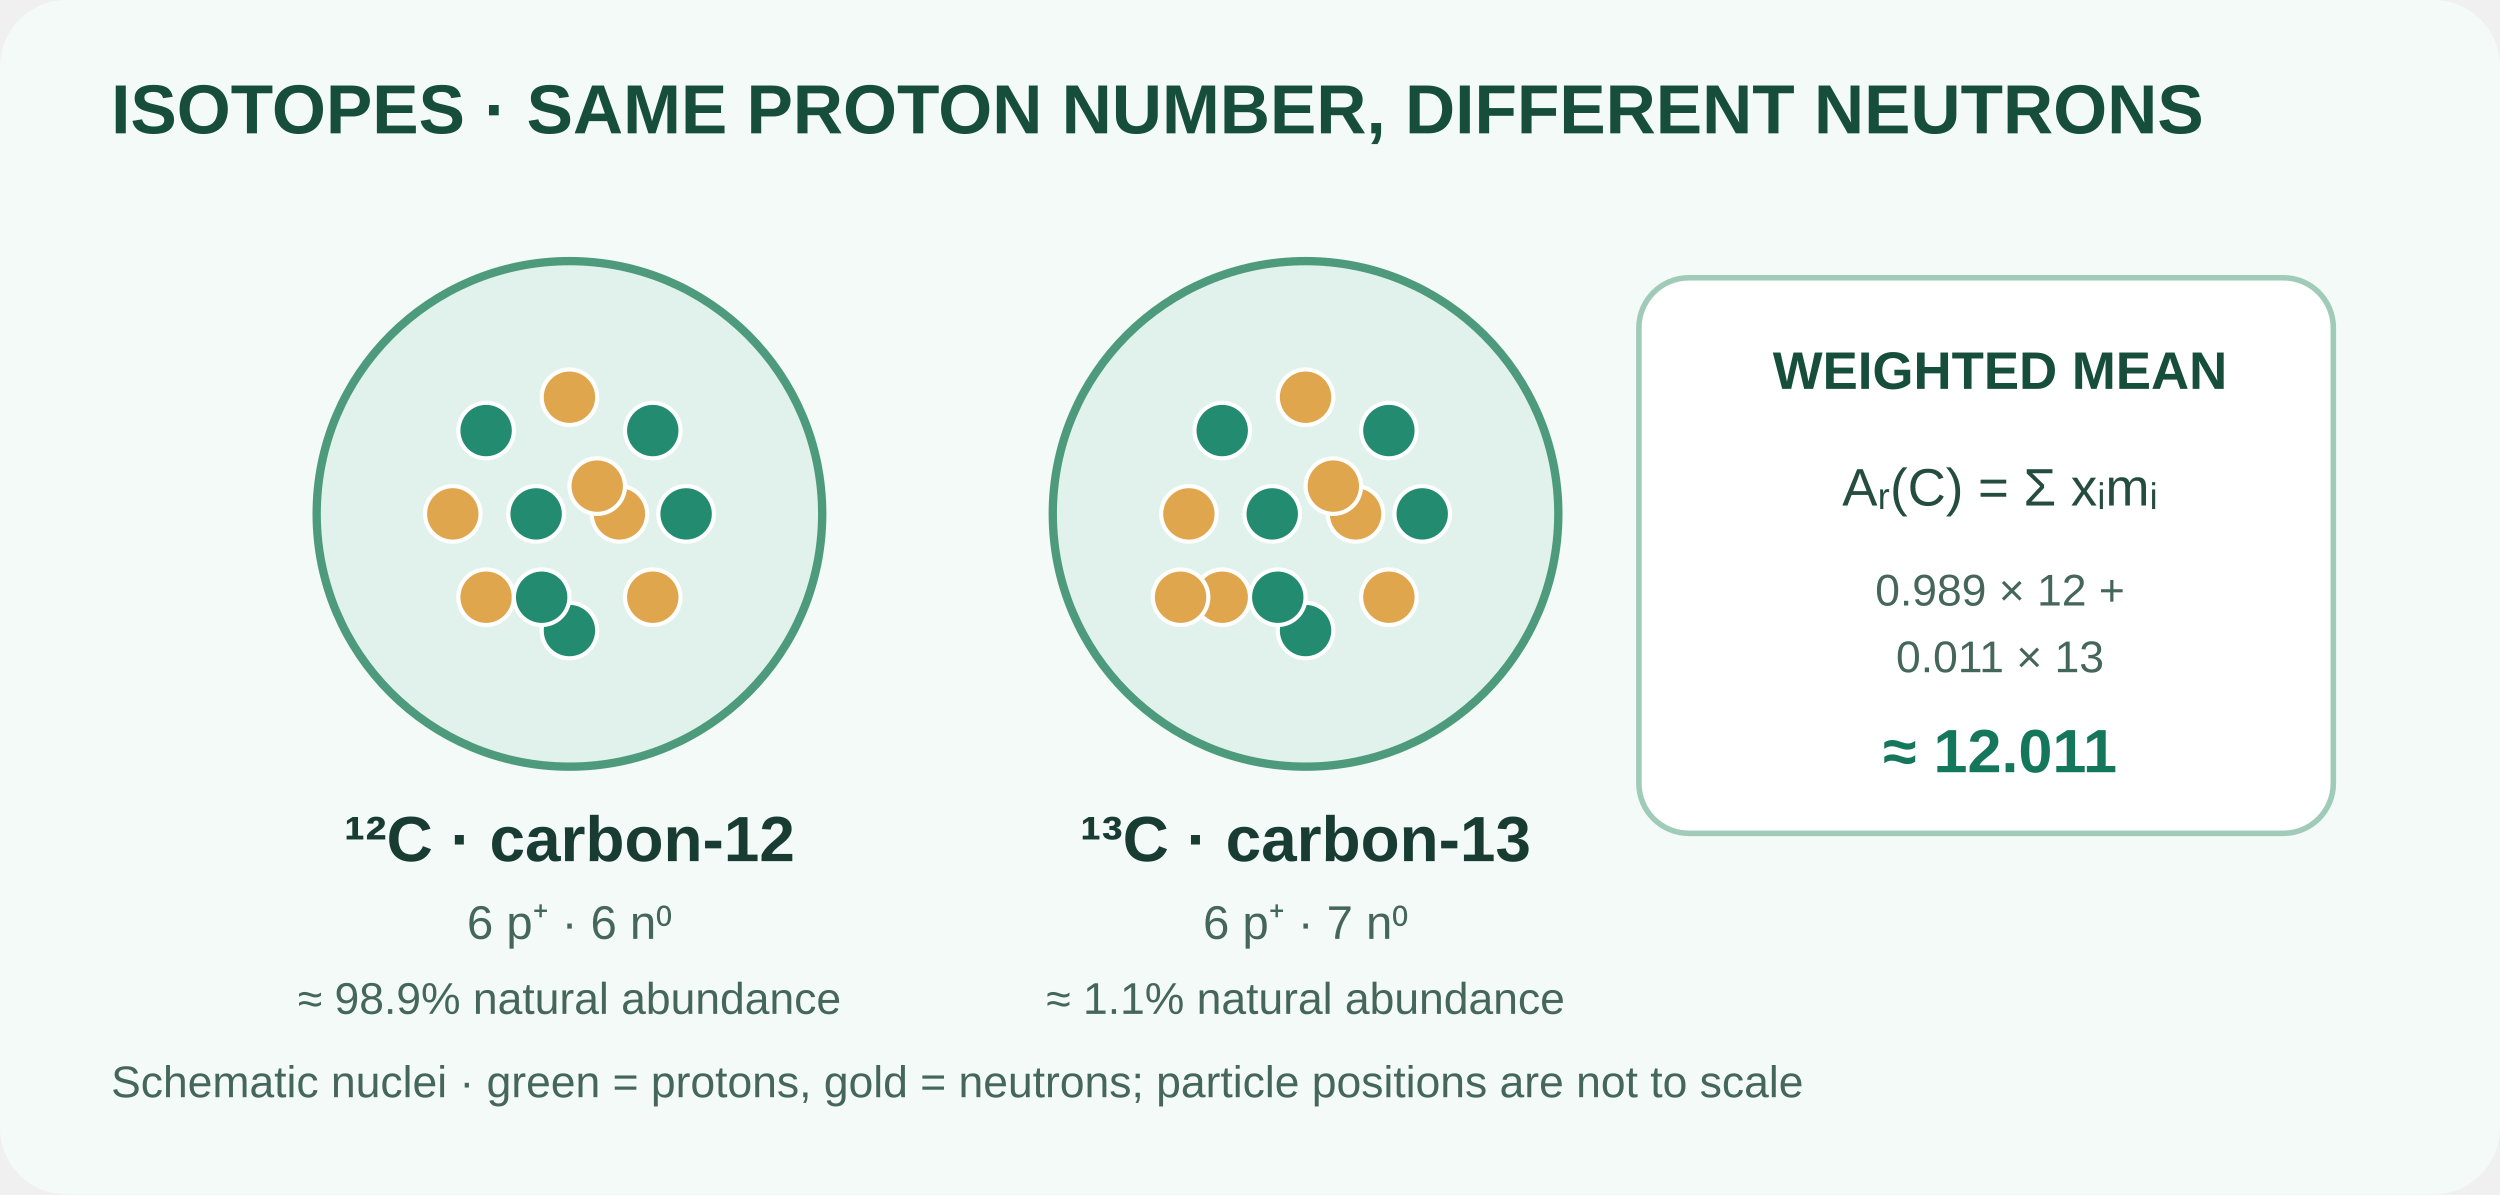
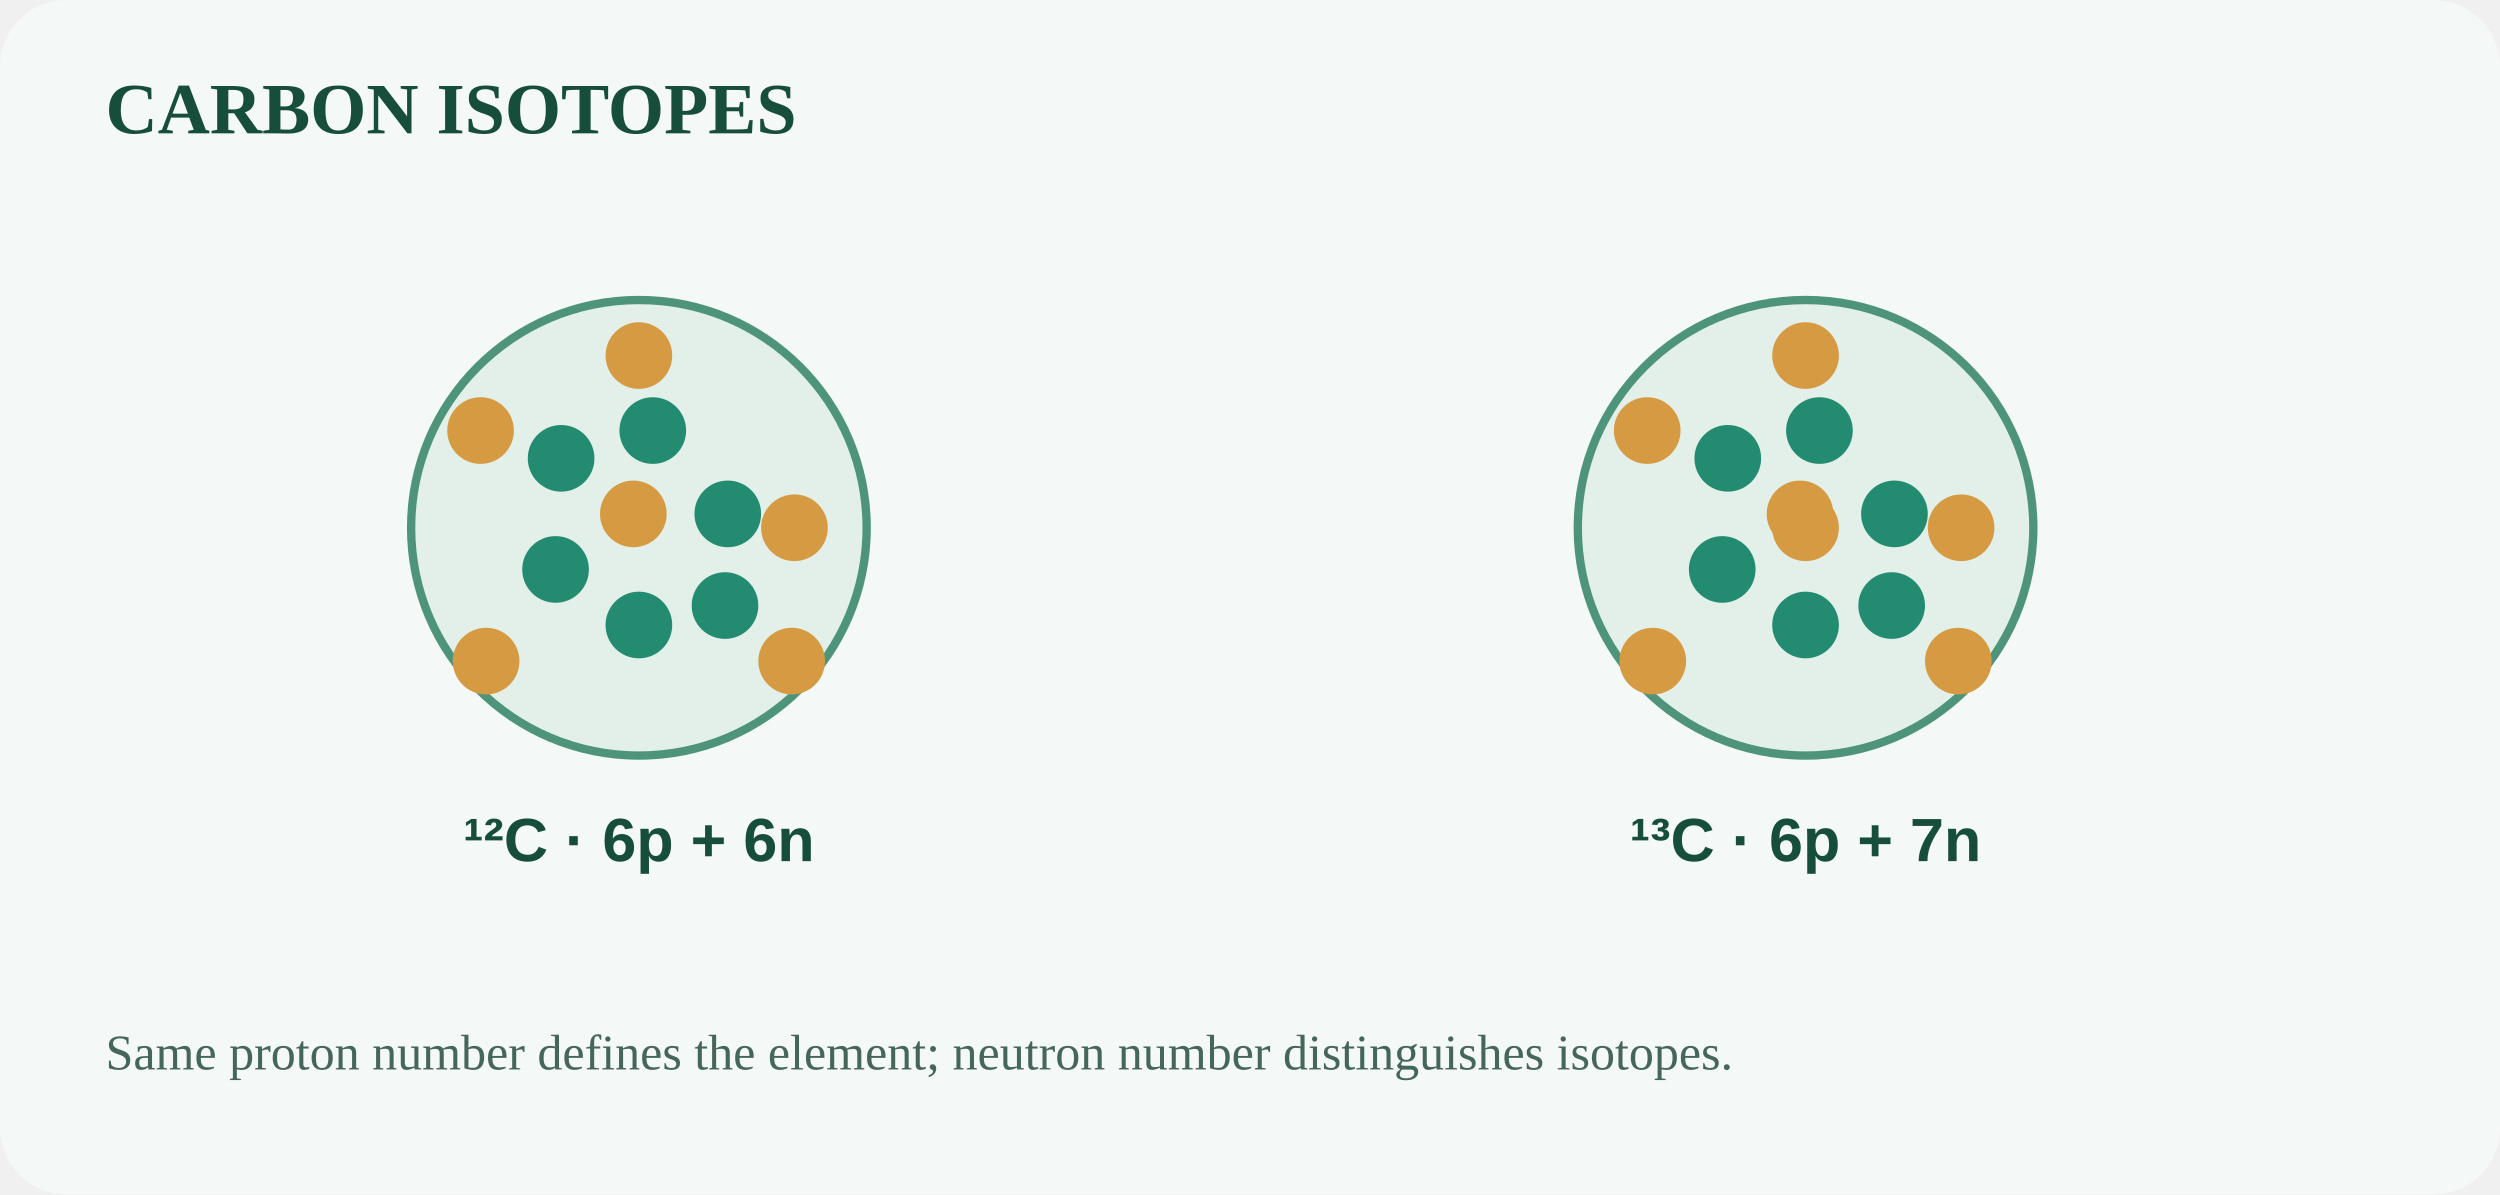
<svg xmlns="http://www.w3.org/2000/svg" viewBox="0 0 900 430" role="img" aria-labelledby="t d">
-   <rect width="900" height="430" rx="24" fill="#f3faf7" />
-   <text x="40" y="48" fill="#164e3b" font-family="Arial" font-size="25" font-weight="700">ISOTOPES · SAME PROTON NUMBER, DIFFERENT NEUTRONS</text>
+   <rect width="900" height="430" rx="24" fill="#f4f8f6" />
+   <text x="38" y="48" font-size="26" font-weight="700" fill="#164e3b">CARBON ISOTOPES</text>
  <g font-family="Arial" text-anchor="middle">
-     <g transform="translate(205 185)">
-       <circle r="91" fill="#e1f1eb" stroke="#4d9b7c" stroke-width="3" />
-       <circle cx="-30" cy="-30" r="10" fill="#238b70" stroke="#fff" stroke-width="1.5" />
-       <circle cx="0" cy="-42" r="10" fill="#e0a64d" stroke="#fff" stroke-width="1.5" />
-       <circle cx="30" cy="-30" r="10" fill="#238b70" stroke="#fff" stroke-width="1.5" />
-       <circle cx="-42" cy="0" r="10" fill="#e0a64d" stroke="#fff" stroke-width="1.5" />
-       <circle cx="-12" cy="0" r="10" fill="#238b70" stroke="#fff" stroke-width="1.5" />
-       <circle cx="18" cy="0" r="10" fill="#e0a64d" stroke="#fff" stroke-width="1.5" />
-       <circle cx="42" cy="0" r="10" fill="#238b70" stroke="#fff" stroke-width="1.5" />
-       <circle cx="-30" cy="30" r="10" fill="#e0a64d" stroke="#fff" stroke-width="1.5" />
-       <circle cx="0" cy="42" r="10" fill="#238b70" stroke="#fff" stroke-width="1.5" />
-       <circle cx="30" cy="30" r="10" fill="#e0a64d" stroke="#fff" stroke-width="1.5" />
-       <circle cx="-10" cy="30" r="10" fill="#238b70" stroke="#fff" stroke-width="1.5" />
-       <circle cx="10" cy="-10" r="10" fill="#e0a64d" stroke="#fff" stroke-width="1.5" />
-       <text y="125" font-size="23" font-weight="700" fill="#183c31">¹²C · carbon-12</text>
-       <text y="153" font-size="17" fill="#45665b">6 p⁺ · 6 n⁰</text>
-       <text y="180" font-size="16" fill="#45665b">≈ 98.9% natural abundance</text>
+     <g transform="translate(230 190)">
+       <circle r="82" fill="#e2f0e9" stroke="#4d947a" stroke-width="3" />
+       <g fill="#238b70">
+         <circle cx="-28" cy="-25" r="12" />
+         <circle cx="5" cy="-35" r="12" />
+         <circle cx="32" cy="-5" r="12" />
+         <circle cx="-30" cy="15" r="12" />
+         <circle cx="0" cy="35" r="12" />
+         <circle cx="31" cy="28" r="12" />
+       </g>
+       <g fill="#d69a42">
+         <circle cx="-2" cy="-5" r="12" />
+         <circle cx="0" cy="-62" r="12" />
+         <circle cx="-57" cy="-35" r="12" />
+         <circle cx="56" cy="0" r="12" />
+         <circle cx="-55" cy="48" r="12" />
+         <circle cx="55" cy="48" r="12" />
+       </g>
+       <text y="120" font-size="22" font-weight="700" fill="#164e3b">¹²C · 6p + 6n</text>
    </g>
-     <g transform="translate(470 185)">
-       <circle r="91" fill="#e1f1eb" stroke="#4d9b7c" stroke-width="3" />
-       <circle cx="-30" cy="-30" r="10" fill="#238b70" stroke="#fff" stroke-width="1.5" />
-       <circle cx="0" cy="-42" r="10" fill="#e0a64d" stroke="#fff" stroke-width="1.5" />
-       <circle cx="30" cy="-30" r="10" fill="#238b70" stroke="#fff" stroke-width="1.5" />
-       <circle cx="-42" cy="0" r="10" fill="#e0a64d" stroke="#fff" stroke-width="1.5" />
-       <circle cx="-12" cy="0" r="10" fill="#238b70" stroke="#fff" stroke-width="1.5" />
-       <circle cx="18" cy="0" r="10" fill="#e0a64d" stroke="#fff" stroke-width="1.5" />
-       <circle cx="42" cy="0" r="10" fill="#238b70" stroke="#fff" stroke-width="1.5" />
-       <circle cx="-30" cy="30" r="10" fill="#e0a64d" stroke="#fff" stroke-width="1.5" />
-       <circle cx="0" cy="42" r="10" fill="#238b70" stroke="#fff" stroke-width="1.5" />
-       <circle cx="30" cy="30" r="10" fill="#e0a64d" stroke="#fff" stroke-width="1.5" />
-       <circle cx="-10" cy="30" r="10" fill="#238b70" stroke="#fff" stroke-width="1.5" />
-       <circle cx="10" cy="-10" r="10" fill="#e0a64d" stroke="#fff" stroke-width="1.5" />
-       <circle cx="-45" cy="30" r="10" fill="#e0a64d" stroke="#fff" stroke-width="1.5" />
-       <text y="125" font-size="23" font-weight="700" fill="#183c31">¹³C · carbon-13</text>
-       <text y="153" font-size="17" fill="#45665b">6 p⁺ · 7 n⁰</text>
-       <text y="180" font-size="16" fill="#45665b">≈ 1.1% natural abundance</text>
-     </g>
-     <g transform="translate(720 190)">
-       <rect x="-130" y="-90" width="250" height="200" rx="18" fill="#fff" stroke="#9fcbb8" stroke-width="2" />
-       <text y="-50" font-size="19" font-weight="700" fill="#164e3b">WEIGHTED MEAN</text>
-       <text y="-8" font-size="19" fill="#244d40">Aᵣ(C) = Σ xᵢmᵢ</text>
-       <text y="28" font-size="16" fill="#45665b">0.989 × 12 +</text>
-       <text y="52" font-size="16" fill="#45665b">0.011 × 13</text>
-       <text y="88" font-size="22" font-weight="700" fill="#14765a">≈ 12.011</text>
+     <g transform="translate(650 190)">
+       <circle r="82" fill="#e2f0e9" stroke="#4d947a" stroke-width="3" />
+       <g fill="#238b70">
+         <circle cx="-28" cy="-25" r="12" />
+         <circle cx="5" cy="-35" r="12" />
+         <circle cx="32" cy="-5" r="12" />
+         <circle cx="-30" cy="15" r="12" />
+         <circle cx="0" cy="35" r="12" />
+         <circle cx="31" cy="28" r="12" />
+       </g>
+       <g fill="#d69a42">
+         <circle cx="-2" cy="-5" r="12" />
+         <circle cx="0" cy="-62" r="12" />
+         <circle cx="-57" cy="-35" r="12" />
+         <circle cx="56" cy="0" r="12" />
+         <circle cx="-55" cy="48" r="12" />
+         <circle cx="55" cy="48" r="12" />
+         <circle cx="0" cy="0" r="12" />
+       </g>
+       <text y="120" font-size="22" font-weight="700" fill="#164e3b">¹³C · 6p + 7n</text>
    </g>
  </g>
-   <text x="40" y="395" font-family="Arial" font-size="16" fill="#45665b">Schematic nuclei · green = protons, gold = neutrons; particle positions are not to scale</text>
+   <text x="38" y="385" font-size="18" fill="#45665b">Same proton number defines the element; neutron number distinguishes isotopes.</text>
</svg>
